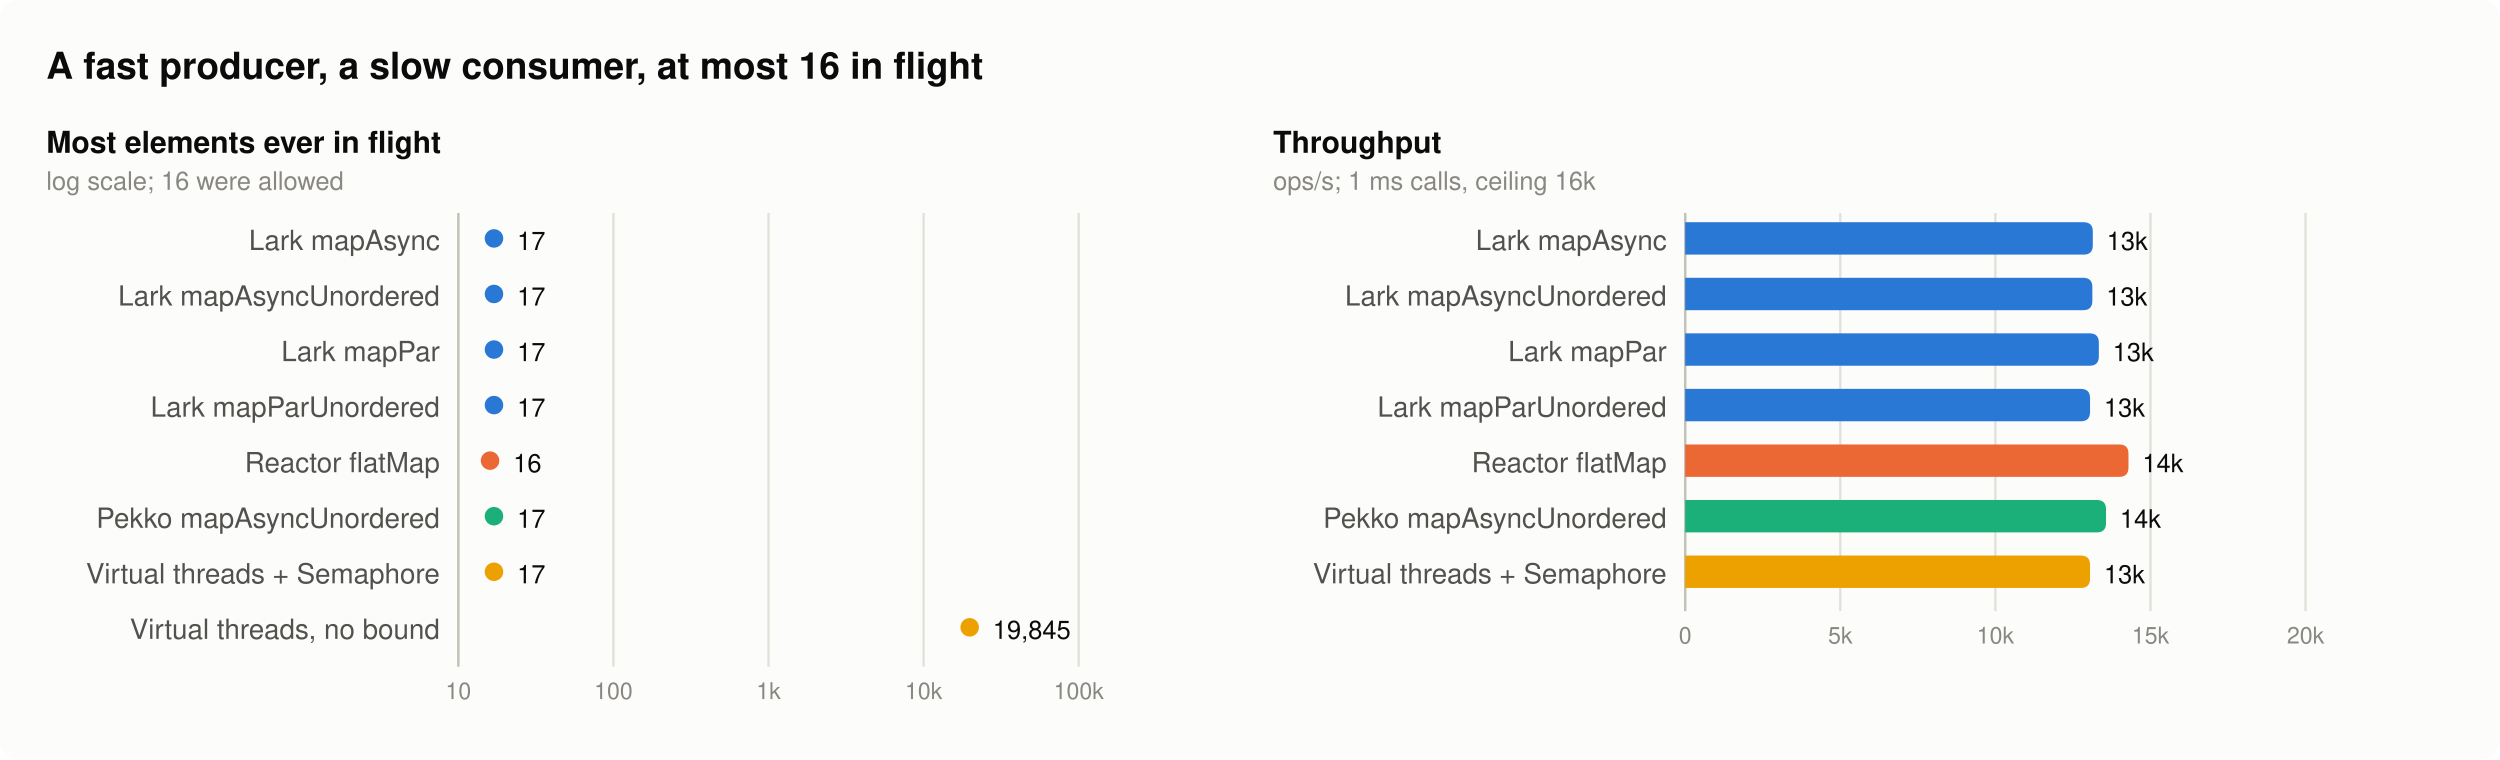
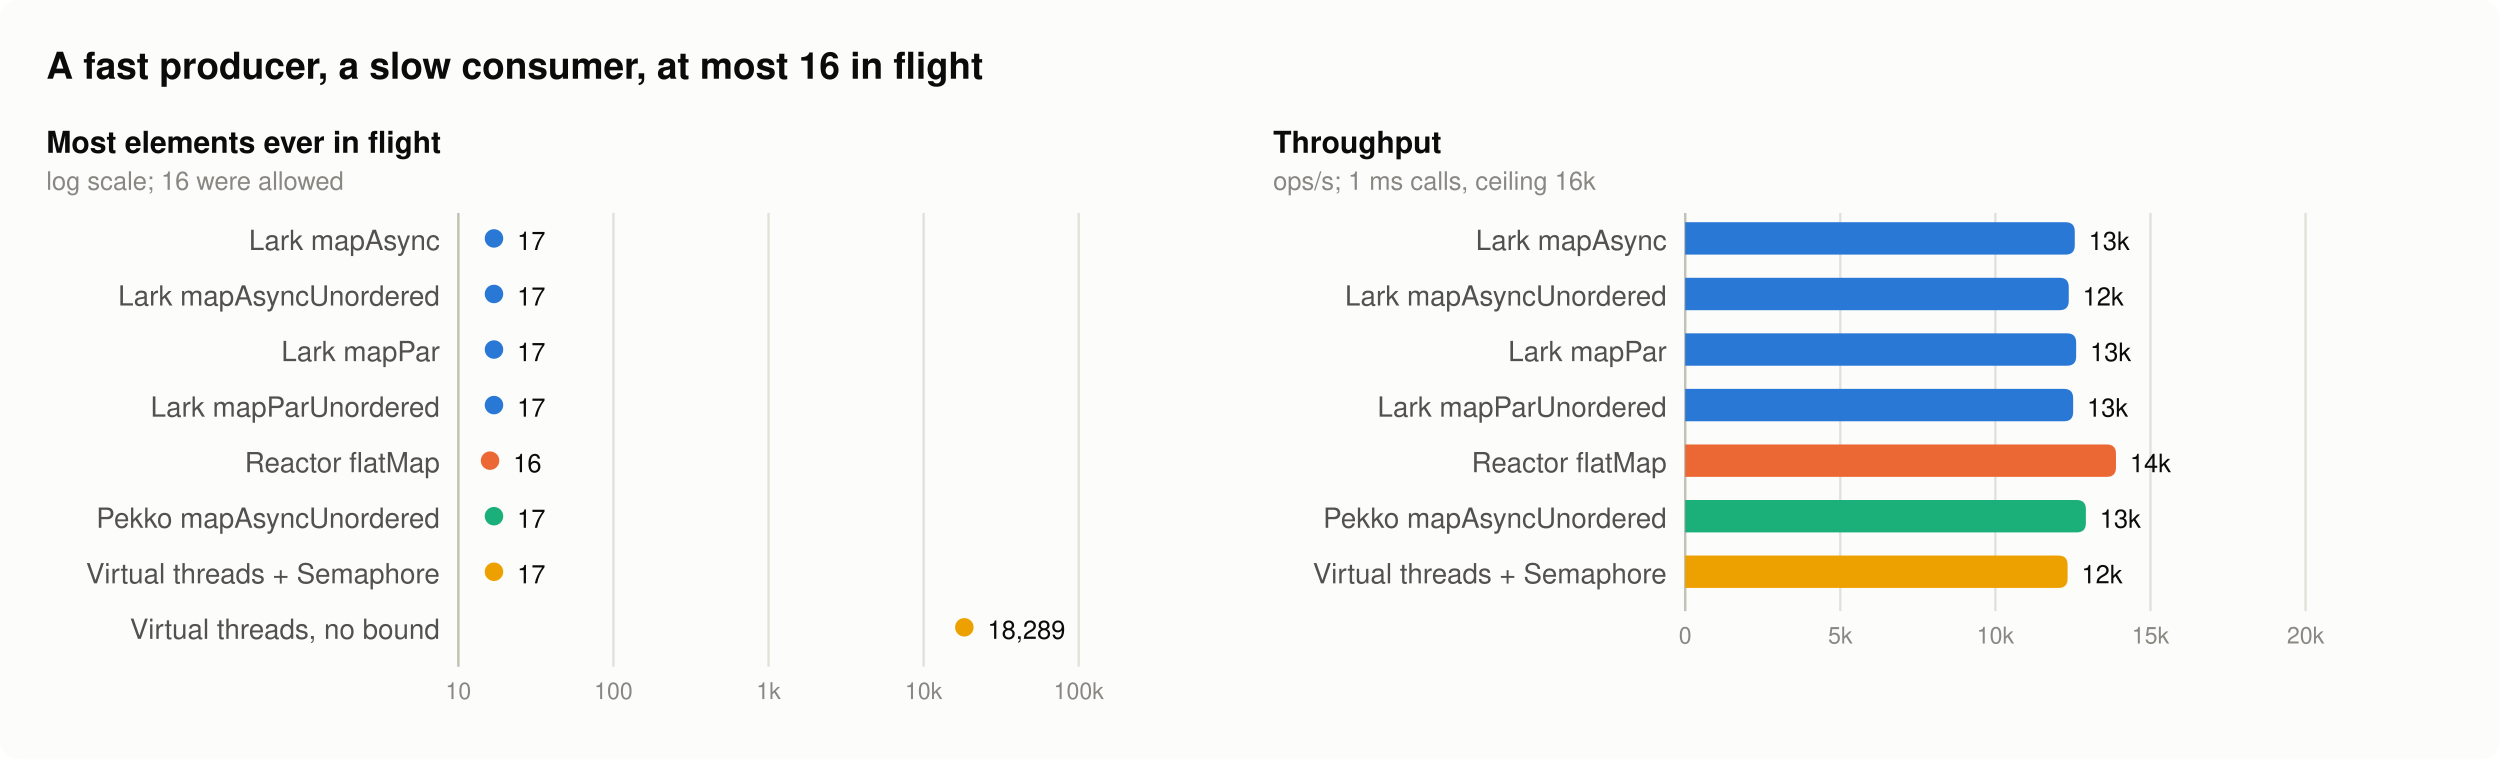
<svg xmlns="http://www.w3.org/2000/svg" width="1080" height="328" viewBox="0 0 1080 328" role="img" aria-labelledby="t d">
  <style>
text { font-family: -apple-system, BlinkMacSystemFont, "Segoe UI", Helvetica, Arial, sans-serif; }
.bg { fill: #fcfcfb; } .t1 { fill: #0b0b0b; } .t2 { fill: #52514e; } .mu { fill: #898781; }
.grid { stroke: #e1e0d9; stroke-width: 1; } .axis { stroke: #c3c2b7; stroke-width: 1; }
.lark { fill: #2a78d6; } .reactor { fill: #eb6834; } .pekko { fill: #1baf7a; } .vt { fill: #eda100; } .alt { fill: #e87ba4; }
.lark-s { stroke: #2a78d6; } .reactor-s { stroke: #eb6834; } .pekko-s { stroke: #1baf7a; } .vt-s { stroke: #eda100; } .alt-s { stroke: #e87ba4; }
.ring { stroke: #fcfcfb; stroke-width: 2; }
@media (prefers-color-scheme: dark) {
  .bg { fill: #1a1a19; } .t1 { fill: #f0efec; } .t2 { fill: #c3c2b7; } .mu { fill: #898781; }
  .grid { stroke: #2c2c2a; } .axis { stroke: #383835; }
  .lark { fill: #3987e5; } .reactor { fill: #d95926; } .pekko { fill: #199e70; } .vt { fill: #c98500; } .alt { fill: #d55181; }
  .lark-s { stroke: #3987e5; } .reactor-s { stroke: #d95926; } .pekko-s { stroke: #199e70; } .vt-s { stroke: #c98500; } .alt-s { stroke: #d55181; }
  .ring { stroke: #1a1a19; }
}
</style>
  <rect class="bg" width="1080" height="328" rx="8" />
  <text x="20.0" y="34.0" class="t1" font-size="16" text-anchor="start" font-weight="600">A fast producer, a slow consumer, at most 16 in flight</text>
  <text x="20.0" y="66.0" class="t1" font-size="13" text-anchor="start" font-weight="600">Most elements ever in flight</text>
  <text x="20.0" y="82.0" class="mu" font-size="11" text-anchor="start" font-weight="normal">log scale; 16 were allowed</text>
  <line class="grid" x1="198.0" y1="92" x2="198.0" y2="288" />
  <text x="198.0" y="302.0" class="mu" font-size="10" text-anchor="middle" font-weight="normal">10</text>
  <line class="grid" x1="265.0" y1="92" x2="265.0" y2="288" />
  <text x="265.0" y="302.0" class="mu" font-size="10" text-anchor="middle" font-weight="normal">100</text>
  <line class="grid" x1="332.0" y1="92" x2="332.0" y2="288" />
  <text x="332.0" y="302.0" class="mu" font-size="10" text-anchor="middle" font-weight="normal">1k</text>
  <line class="grid" x1="399.0" y1="92" x2="399.0" y2="288" />
  <text x="399.0" y="302.0" class="mu" font-size="10" text-anchor="middle" font-weight="normal">10k</text>
  <line class="grid" x1="466.0" y1="92" x2="466.0" y2="288" />
  <text x="466.0" y="302.0" class="mu" font-size="10" text-anchor="middle" font-weight="normal">100k</text>
  <line class="axis" x1="198" y1="92" x2="198" y2="288" />
  <text x="190.0" y="108.0" class="t2" font-size="12" text-anchor="end" font-weight="normal">Lark mapAsync</text>
  <circle class="lark ring" cx="213.4" cy="103.0" r="5" />
  <text x="223.4" y="108.0" class="t1" font-size="11" text-anchor="start" font-weight="normal">17</text>
  <text x="190.0" y="132.0" class="t2" font-size="12" text-anchor="end" font-weight="normal">Lark mapAsyncUnordered</text>
  <circle class="lark ring" cx="213.4" cy="127.0" r="5" />
  <text x="223.4" y="132.0" class="t1" font-size="11" text-anchor="start" font-weight="normal">17</text>
  <text x="190.0" y="156.0" class="t2" font-size="12" text-anchor="end" font-weight="normal">Lark mapPar</text>
  <circle class="lark ring" cx="213.4" cy="151.0" r="5" />
  <text x="223.4" y="156.0" class="t1" font-size="11" text-anchor="start" font-weight="normal">17</text>
  <text x="190.0" y="180.0" class="t2" font-size="12" text-anchor="end" font-weight="normal">Lark mapParUnordered</text>
  <circle class="lark ring" cx="213.4" cy="175.0" r="5" />
  <text x="223.4" y="180.0" class="t1" font-size="11" text-anchor="start" font-weight="normal">17</text>
  <text x="190.0" y="204.0" class="t2" font-size="12" text-anchor="end" font-weight="normal">Reactor flatMap</text>
  <circle class="reactor ring" cx="211.7" cy="199.0" r="5" />
  <text x="221.7" y="204.0" class="t1" font-size="11" text-anchor="start" font-weight="normal">16</text>
  <text x="190.0" y="228.0" class="t2" font-size="12" text-anchor="end" font-weight="normal">Pekko mapAsyncUnordered</text>
  <circle class="pekko ring" cx="213.4" cy="223.0" r="5" />
  <text x="223.4" y="228.0" class="t1" font-size="11" text-anchor="start" font-weight="normal">17</text>
  <text x="190.0" y="252.0" class="t2" font-size="12" text-anchor="end" font-weight="normal">Virtual threads + Semaphore</text>
  <circle class="vt ring" cx="213.4" cy="247.0" r="5" />
  <text x="223.4" y="252.0" class="t1" font-size="11" text-anchor="start" font-weight="normal">17</text>
  <text x="190.0" y="276.0" class="t2" font-size="12" text-anchor="end" font-weight="normal">Virtual threads, no bound</text>
-   <circle class="vt ring" cx="418.9" cy="271.0" r="5" />
-   <text x="428.9" y="276.0" class="t1" font-size="11" text-anchor="start" font-weight="normal">19,845</text>
+   <circle class="vt ring" cx="416.6" cy="271.0" r="5" />
+   <text x="426.6" y="276.0" class="t1" font-size="11" text-anchor="start" font-weight="normal">18,289</text>
  <text x="550.0" y="66.0" class="t1" font-size="13" text-anchor="start" font-weight="600">Throughput</text>
  <text x="550.0" y="82.0" class="mu" font-size="11" text-anchor="start" font-weight="normal">ops/s; 1 ms calls, ceiling 16k</text>
  <line class="grid" x1="728.0" y1="92" x2="728.0" y2="264" />
  <text x="728.0" y="278.0" class="mu" font-size="10" text-anchor="middle" font-weight="normal">0</text>
  <line class="grid" x1="795.0" y1="92" x2="795.0" y2="264" />
  <text x="795.0" y="278.0" class="mu" font-size="10" text-anchor="middle" font-weight="normal">5k</text>
  <line class="grid" x1="862.0" y1="92" x2="862.0" y2="264" />
  <text x="862.0" y="278.0" class="mu" font-size="10" text-anchor="middle" font-weight="normal">10k</text>
  <line class="grid" x1="929.0" y1="92" x2="929.0" y2="264" />
  <text x="929.0" y="278.0" class="mu" font-size="10" text-anchor="middle" font-weight="normal">15k</text>
  <line class="grid" x1="996.0" y1="92" x2="996.0" y2="264" />
  <text x="996.0" y="278.0" class="mu" font-size="10" text-anchor="middle" font-weight="normal">20k</text>
  <line class="axis" x1="728" y1="92" x2="728" y2="264" />
  <text x="720.0" y="108.0" class="t2" font-size="12" text-anchor="end" font-weight="normal">Lark mapAsync</text>
-   <path class="lark" d="M728.0,96.0 H900.1 Q904.1,96.0 904.1,100.0 V106.0 Q904.1,110.0 900.1,110.0 H728.0 Z" />
-   <text x="910.1" y="108.0" class="t1" font-size="11" text-anchor="start" font-weight="normal">13k</text>
+   <path class="lark" d="M728.0,96.0 H892.3 Q896.3,96.0 896.3,100.0 V106.0 Q896.3,110.0 892.3,110.0 H728.0 Z" />
+   <text x="902.3" y="108.0" class="t1" font-size="11" text-anchor="start" font-weight="normal">13k</text>
  <text x="720.0" y="132.0" class="t2" font-size="12" text-anchor="end" font-weight="normal">Lark mapAsyncUnordered</text>
-   <path class="lark" d="M728.0,120.0 H899.9 Q903.9,120.0 903.9,124.0 V130.0 Q903.9,134.0 899.9,134.0 H728.0 Z" />
-   <text x="909.9" y="132.0" class="t1" font-size="11" text-anchor="start" font-weight="normal">13k</text>
+   <path class="lark" d="M728.0,120.0 H889.7 Q893.7,120.0 893.7,124.0 V130.0 Q893.7,134.0 889.7,134.0 H728.0 Z" />
+   <text x="899.7" y="132.0" class="t1" font-size="11" text-anchor="start" font-weight="normal">12k</text>
  <text x="720.0" y="156.0" class="t2" font-size="12" text-anchor="end" font-weight="normal">Lark mapPar</text>
-   <path class="lark" d="M728.0,144.0 H902.7 Q906.7,144.0 906.7,148.0 V154.0 Q906.7,158.0 902.7,158.0 H728.0 Z" />
-   <text x="912.7" y="156.0" class="t1" font-size="11" text-anchor="start" font-weight="normal">13k</text>
+   <path class="lark" d="M728.0,144.0 H892.9 Q896.9,144.0 896.9,148.0 V154.0 Q896.9,158.0 892.9,158.0 H728.0 Z" />
+   <text x="902.9" y="156.0" class="t1" font-size="11" text-anchor="start" font-weight="normal">13k</text>
  <text x="720.0" y="180.0" class="t2" font-size="12" text-anchor="end" font-weight="normal">Lark mapParUnordered</text>
-   <path class="lark" d="M728.0,168.0 H898.9 Q902.9,168.0 902.9,172.0 V178.0 Q902.9,182.0 898.9,182.0 H728.0 Z" />
-   <text x="908.9" y="180.0" class="t1" font-size="11" text-anchor="start" font-weight="normal">13k</text>
+   <path class="lark" d="M728.0,168.0 H891.6 Q895.6,168.0 895.6,172.0 V178.0 Q895.6,182.0 891.6,182.0 H728.0 Z" />
+   <text x="901.6" y="180.0" class="t1" font-size="11" text-anchor="start" font-weight="normal">13k</text>
  <text x="720.0" y="204.0" class="t2" font-size="12" text-anchor="end" font-weight="normal">Reactor flatMap</text>
-   <path class="reactor" d="M728.0,192.0 H915.5 Q919.5,192.0 919.5,196.0 V202.0 Q919.5,206.0 915.5,206.0 H728.0 Z" />
-   <text x="925.5" y="204.0" class="t1" font-size="11" text-anchor="start" font-weight="normal">14k</text>
+   <path class="reactor" d="M728.0,192.0 H910.1 Q914.1,192.0 914.1,196.0 V202.0 Q914.1,206.0 910.1,206.0 H728.0 Z" />
+   <text x="920.1" y="204.0" class="t1" font-size="11" text-anchor="start" font-weight="normal">14k</text>
  <text x="720.0" y="228.0" class="t2" font-size="12" text-anchor="end" font-weight="normal">Pekko mapAsyncUnordered</text>
-   <path class="pekko" d="M728.0,216.0 H905.8 Q909.8,216.0 909.8,220.0 V226.0 Q909.8,230.0 905.8,230.0 H728.0 Z" />
-   <text x="915.8" y="228.0" class="t1" font-size="11" text-anchor="start" font-weight="normal">14k</text>
+   <path class="pekko" d="M728.0,216.0 H897.1 Q901.1,216.0 901.1,220.0 V226.0 Q901.1,230.0 897.1,230.0 H728.0 Z" />
+   <text x="907.1" y="228.0" class="t1" font-size="11" text-anchor="start" font-weight="normal">13k</text>
  <text x="720.0" y="252.0" class="t2" font-size="12" text-anchor="end" font-weight="normal">Virtual threads + Semaphore</text>
-   <path class="vt" d="M728.0,240.0 H898.9 Q902.9,240.0 902.9,244.0 V250.0 Q902.9,254.0 898.9,254.0 H728.0 Z" />
-   <text x="908.9" y="252.0" class="t1" font-size="11" text-anchor="start" font-weight="normal">13k</text>
+   <path class="vt" d="M728.0,240.0 H889.2 Q893.2,240.0 893.2,244.0 V250.0 Q893.2,254.0 889.2,254.0 H728.0 Z" />
+   <text x="899.2" y="252.0" class="t1" font-size="11" text-anchor="start" font-weight="normal">12k</text>
</svg>
